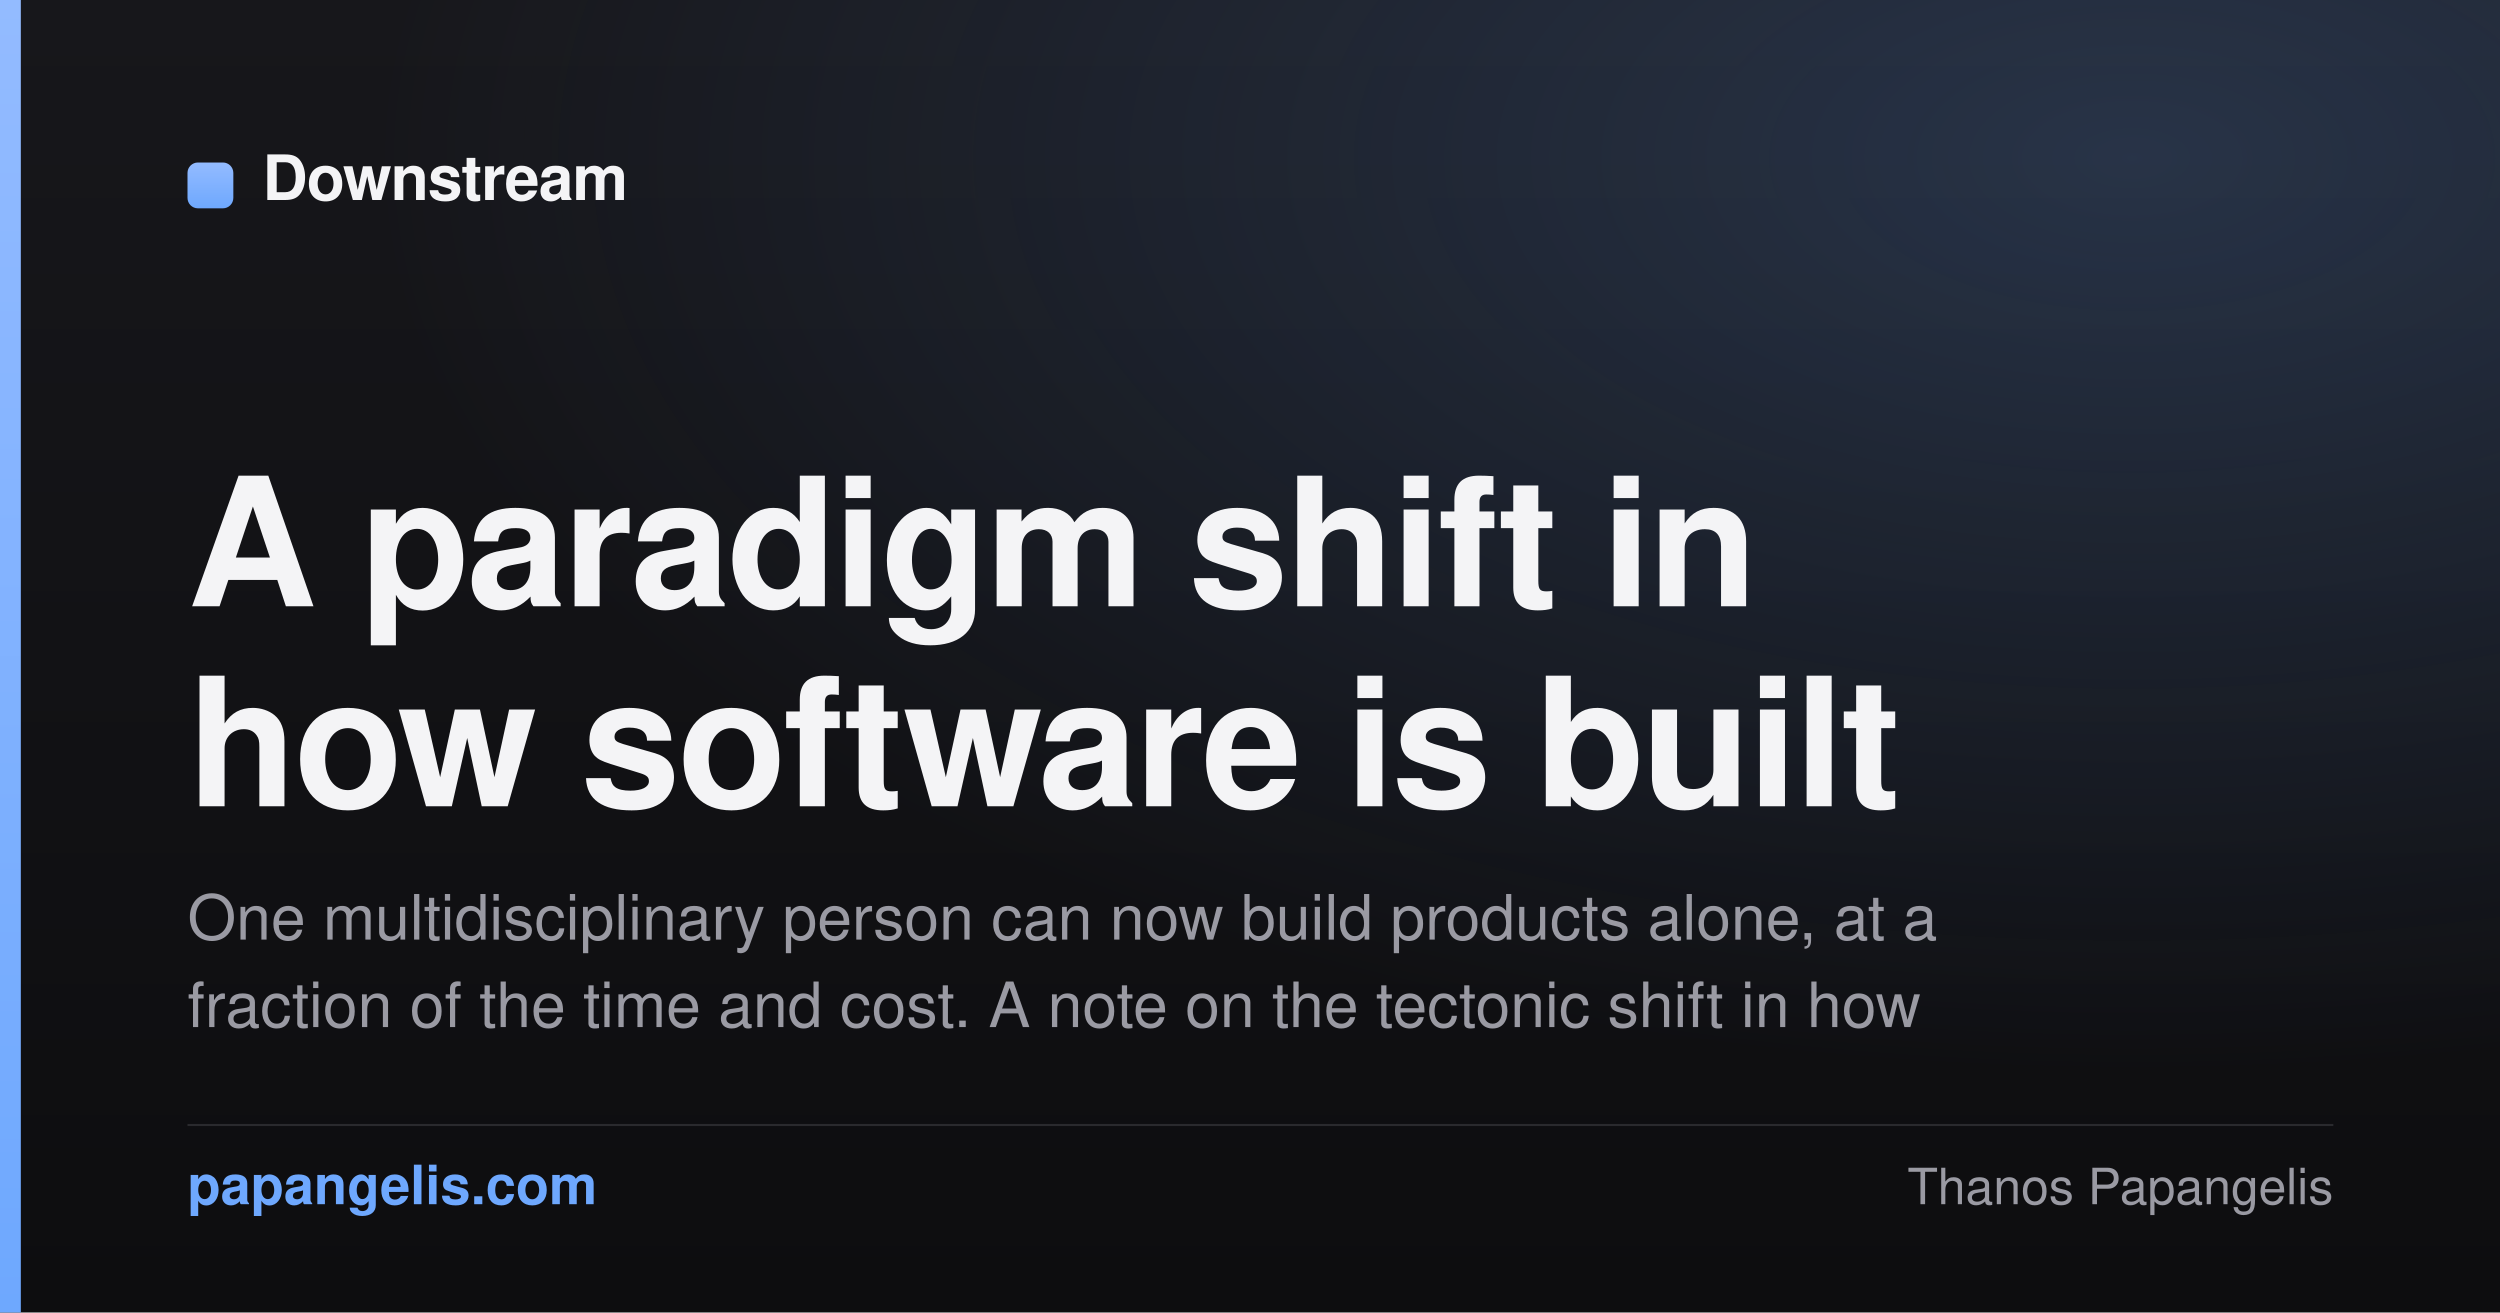
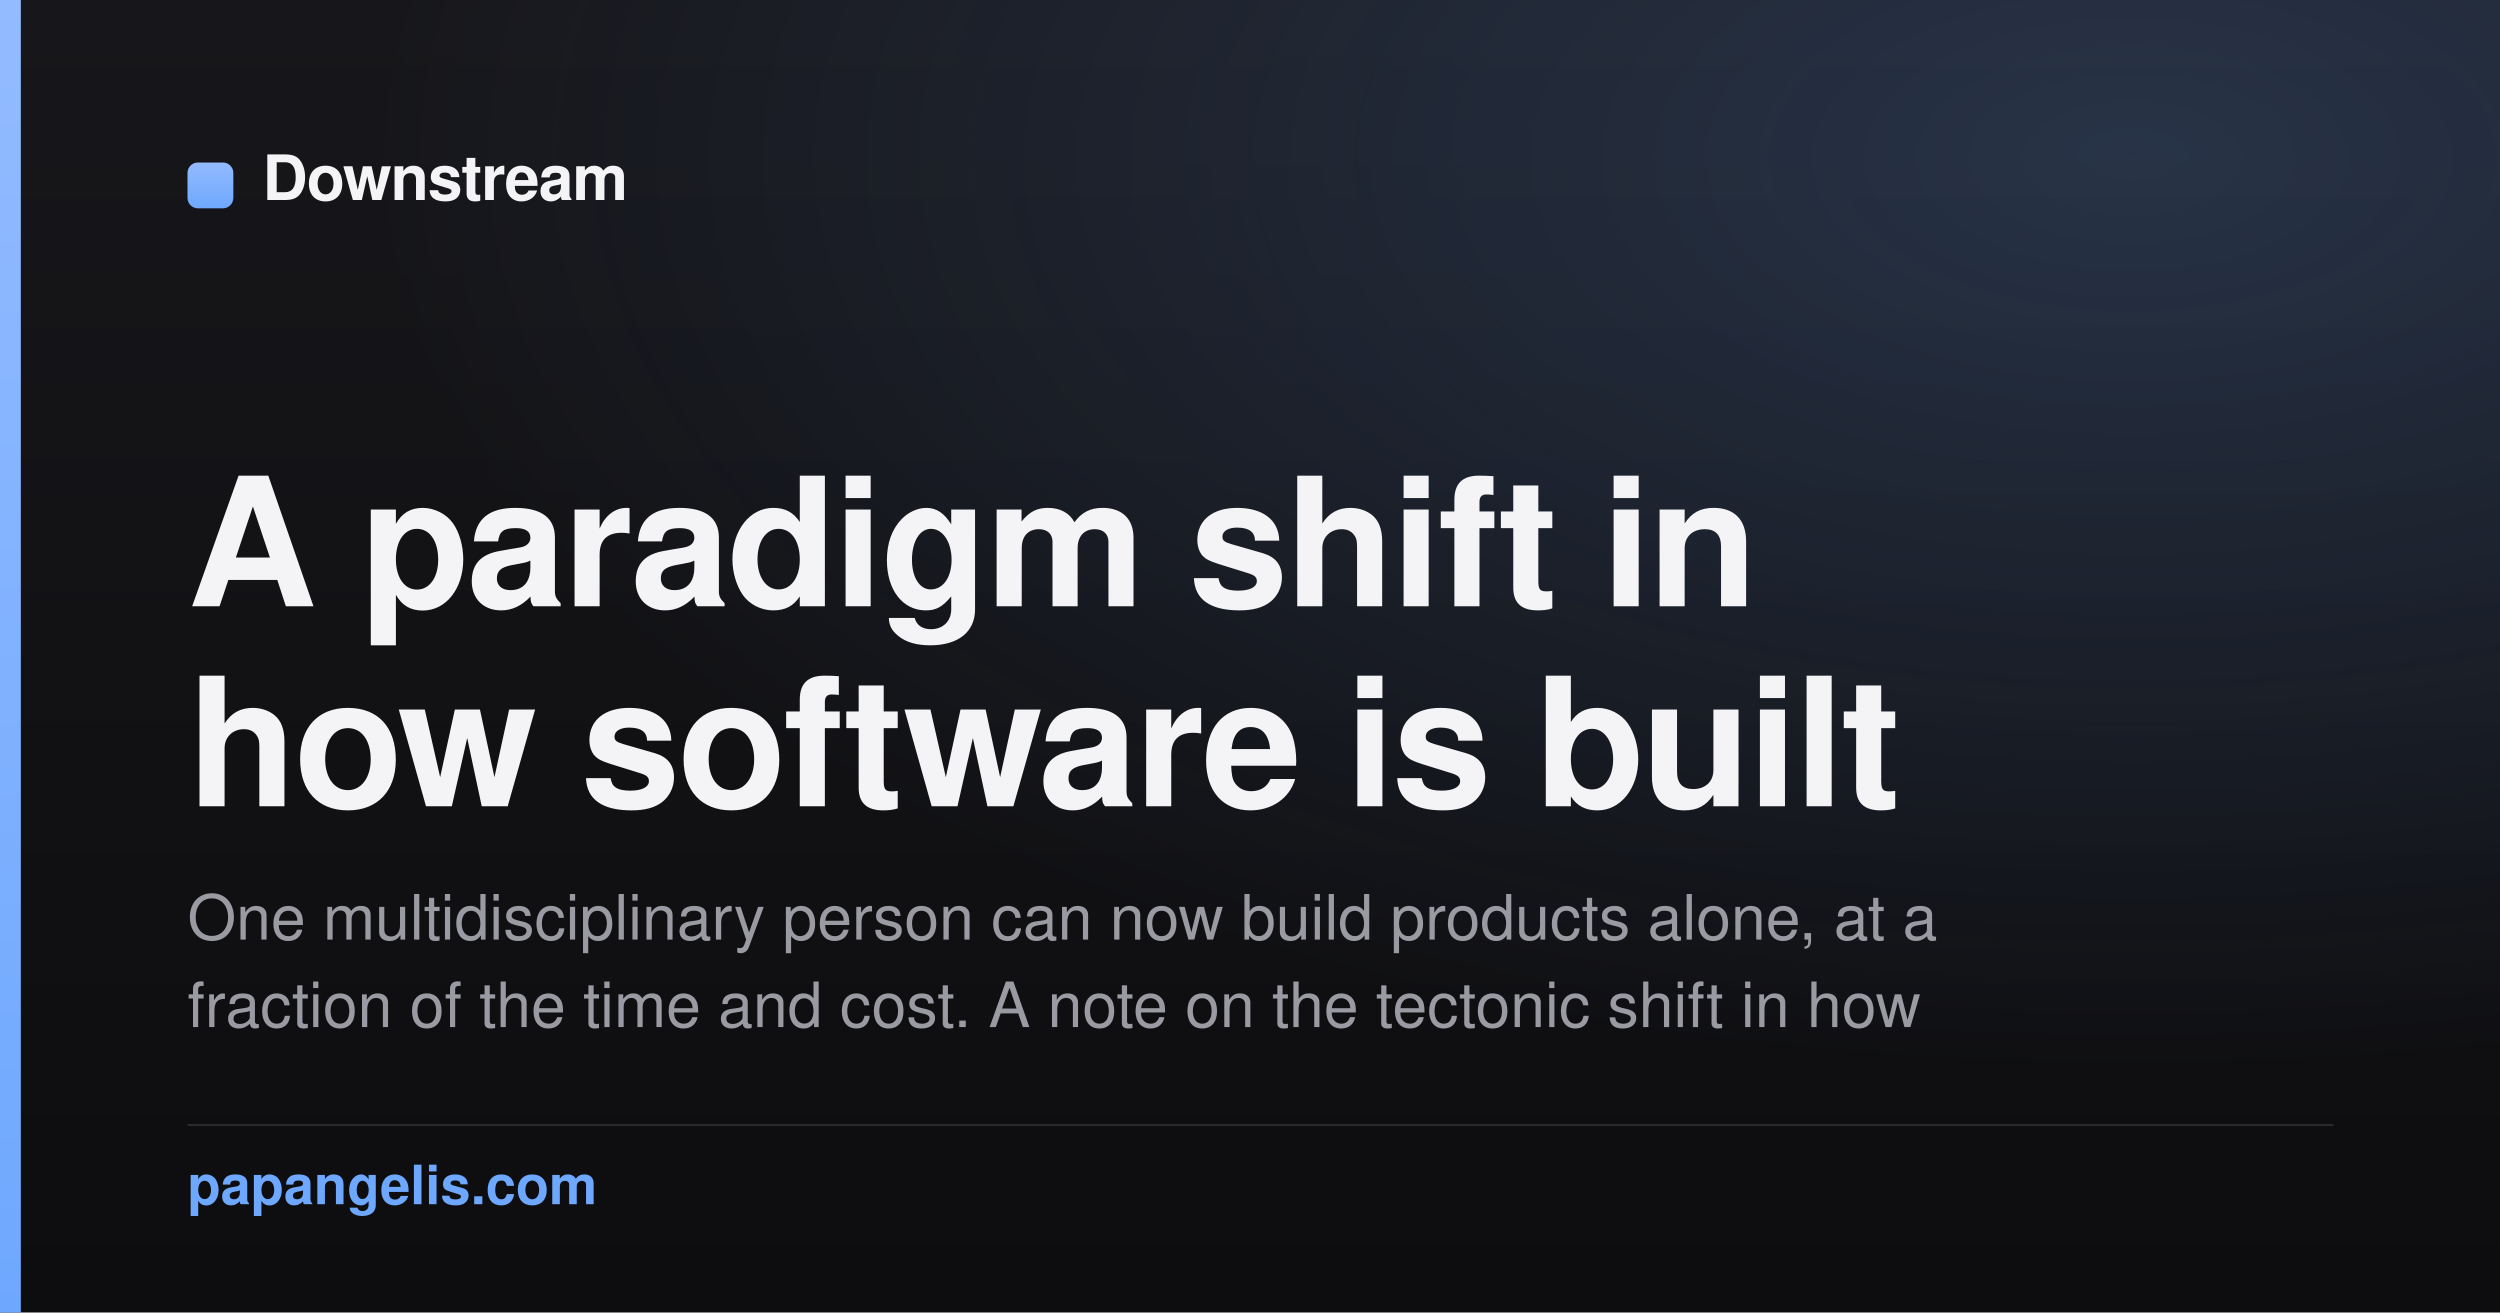
<svg xmlns="http://www.w3.org/2000/svg" width="1200" height="630" viewBox="0 0 1200 630">
  <defs>
    <linearGradient id="bg" x1="0" y1="0" x2="0" y2="1">
      <stop offset="0" stop-color="#17171b" />
      <stop offset="1" stop-color="#0d0d0f" />
    </linearGradient>
    <radialGradient id="glow" cx="0.85" cy="0.12" r="0.7">
      <stop offset="0" stop-color="#6ea8fe" stop-opacity="0.20" />
      <stop offset="1" stop-color="#6ea8fe" stop-opacity="0" />
    </radialGradient>
    <linearGradient id="bar" x1="0" y1="0" x2="0" y2="1">
      <stop offset="0" stop-color="#93bbff" />
      <stop offset="1" stop-color="#6ea8fe" />
    </linearGradient>
  </defs>
  <g font-family="'Helvetica Neue', Helvetica, Arial, sans-serif">
    <rect width="1200" height="630" fill="url(#bg)" />
    <rect width="1200" height="630" fill="url(#glow)" />
    <rect x="0" y="0" width="10" height="630" fill="url(#bar)" />
    <g>
      <rect x="90" y="78" width="22" height="22" rx="5" fill="url(#bar)" />
      <text x="126" y="96" font-size="30" font-weight="700" letter-spacing="-0.5" fill="#f4f4f6">Downstream</text>
    </g>
    <text x="90" y="291" font-size="86" font-weight="700" letter-spacing="-1.5" fill="#f4f4f6">A paradigm shift in</text>
    <text x="90" y="387" font-size="86" font-weight="700" letter-spacing="-1.5" fill="#f4f4f6">how software is built</text>
    <text x="90" y="451" font-size="30" font-weight="400" fill="#9a9aa3">One multidisciplinary person can now build products alone, at a</text>
    <text x="90" y="493" font-size="30" font-weight="400" fill="#9a9aa3">fraction of the time and cost. A note on the tectonic shift in how</text>
    <line x1="90" y1="540" x2="1120" y2="540" stroke="#2a2a2e" stroke-width="1" />
    <text x="90" y="578" font-size="26" font-weight="600" fill="#6ea8fe">papangelis.com</text>
-     <text x="1120" y="578" font-size="24" font-weight="400" text-anchor="end" fill="#9a9aa3">Thanos Papangelis</text>
  </g>
</svg>
